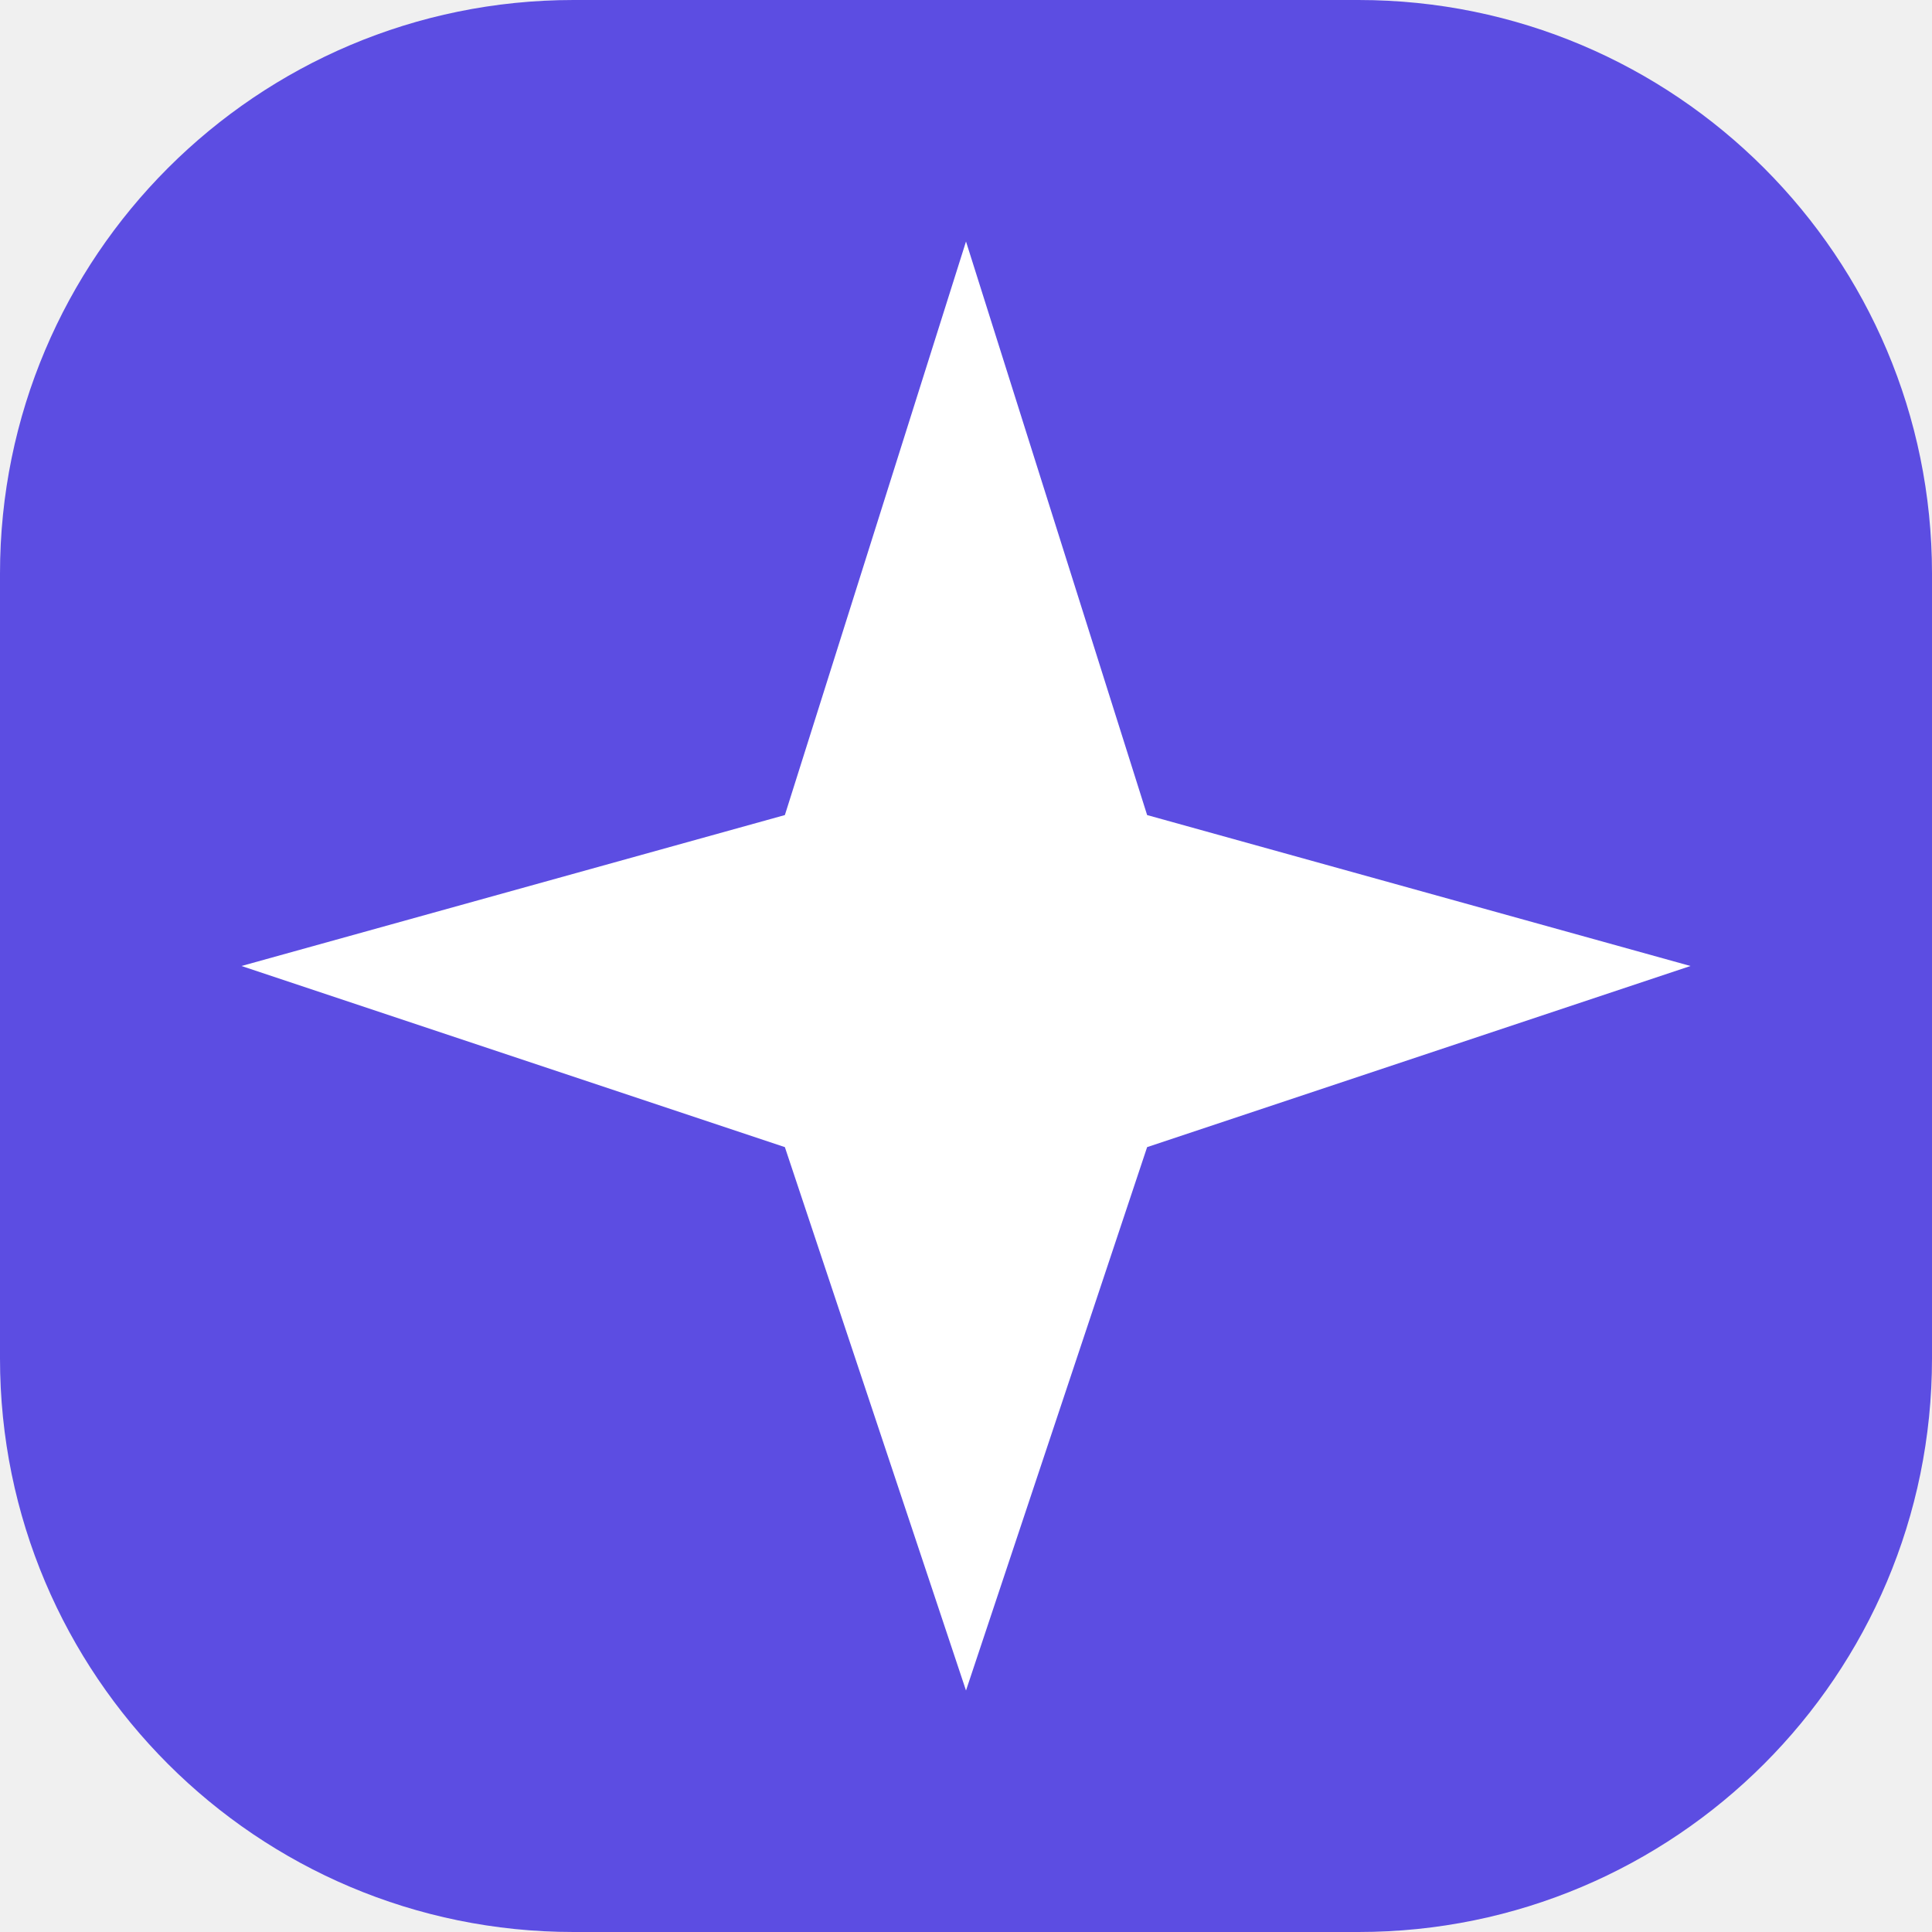
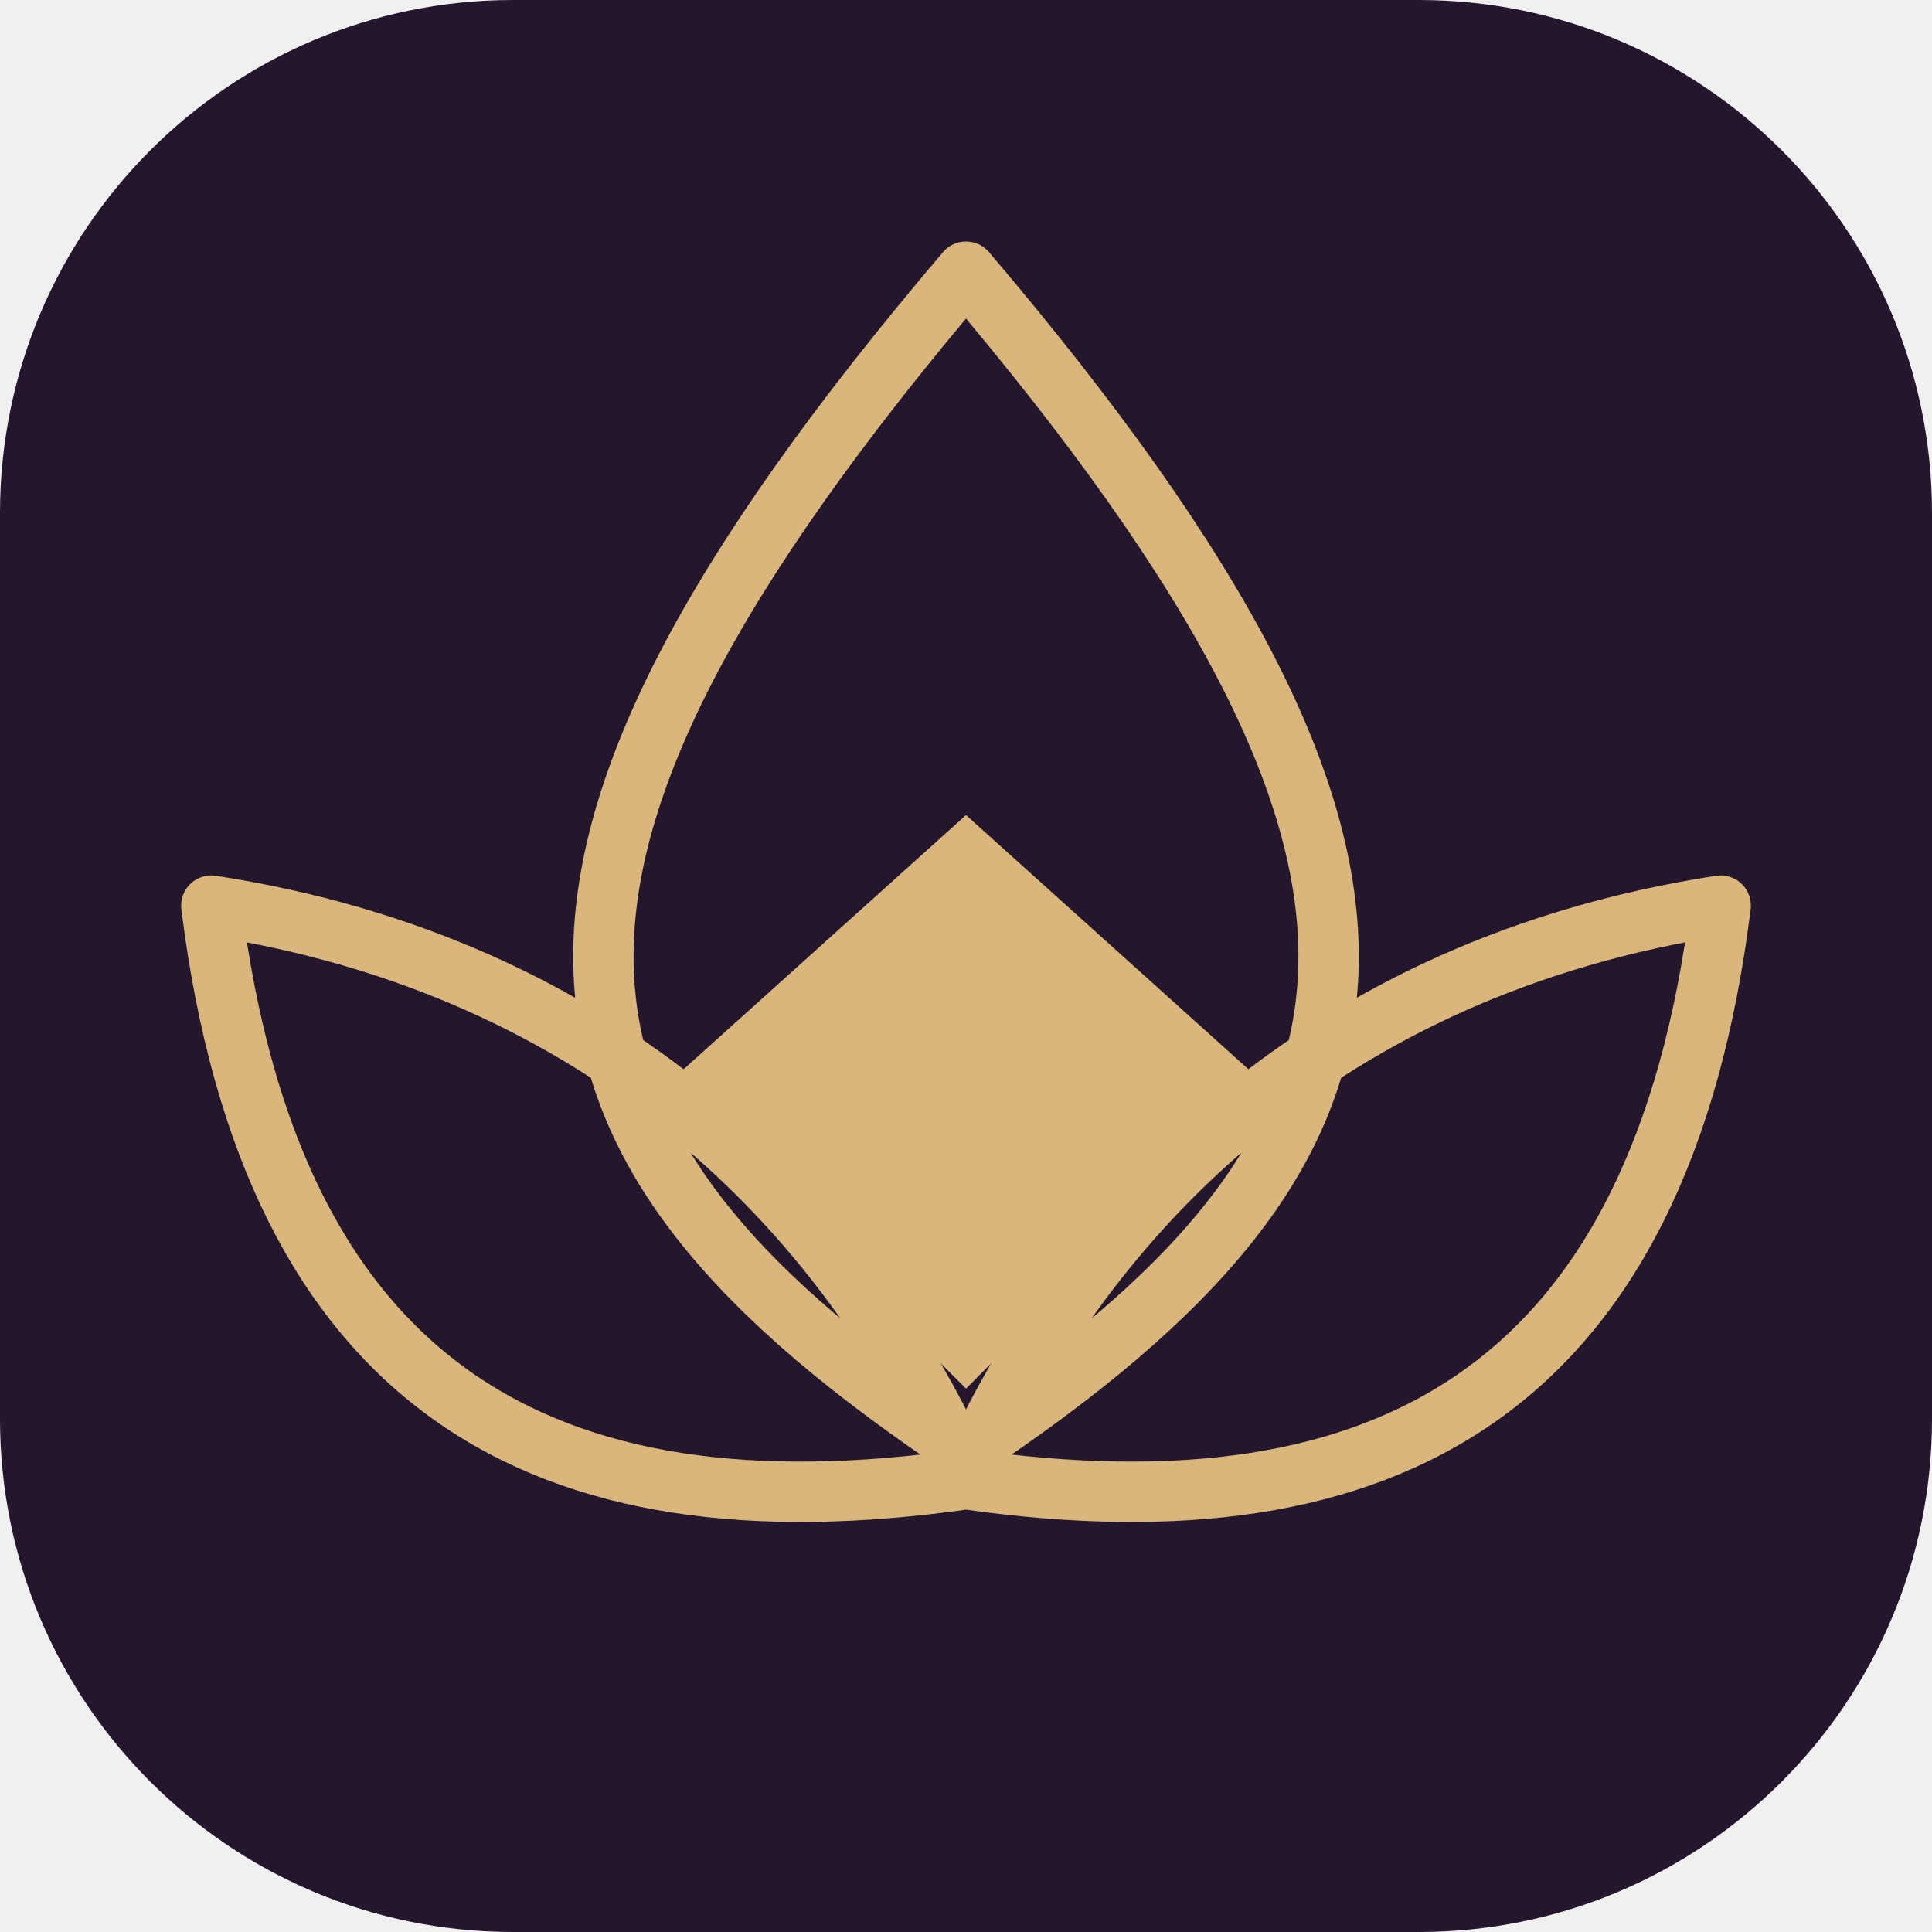
<svg xmlns="http://www.w3.org/2000/svg" viewBox="0 0 64 64">
-   <rect width="64" height="64" rx="19" fill="#5c4de2" />
-   <path d="M32 8 38 27 56 32 38 38 32 56 26 38 8 32 26 27Z" fill="#fff" />
+   <rect width="64" height="64" rx="17" fill="#24172d" />
+   <path d="M32 48C17 38 15 29 32 9c17 20 15 29 0 39Zm0 1C18 51 9 46 7 30c13 2 21 10 25 19Zm0 0c14 2 23-3 25-19-13 2-21 10-25 19Z" fill="none" stroke="#d9b67b" stroke-width="2" stroke-linejoin="round" />
+   <path d="m32 27 10 9-10 10-10-10 10-9Z" fill="#d9b67b" />
</svg>
